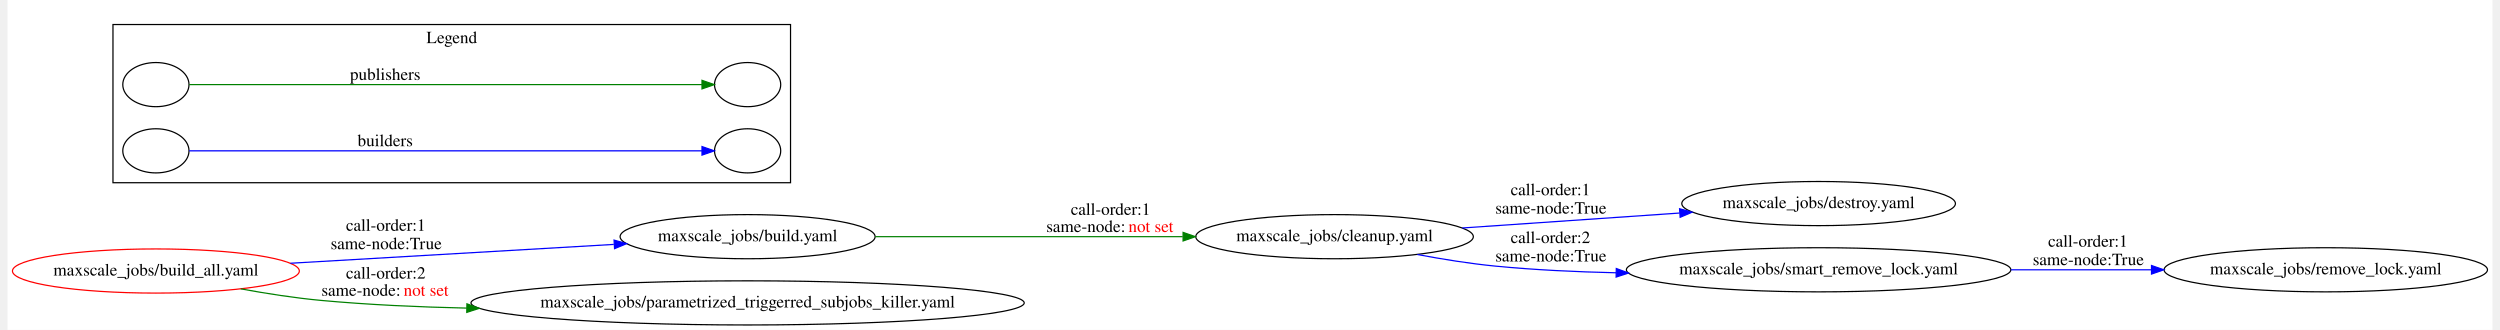
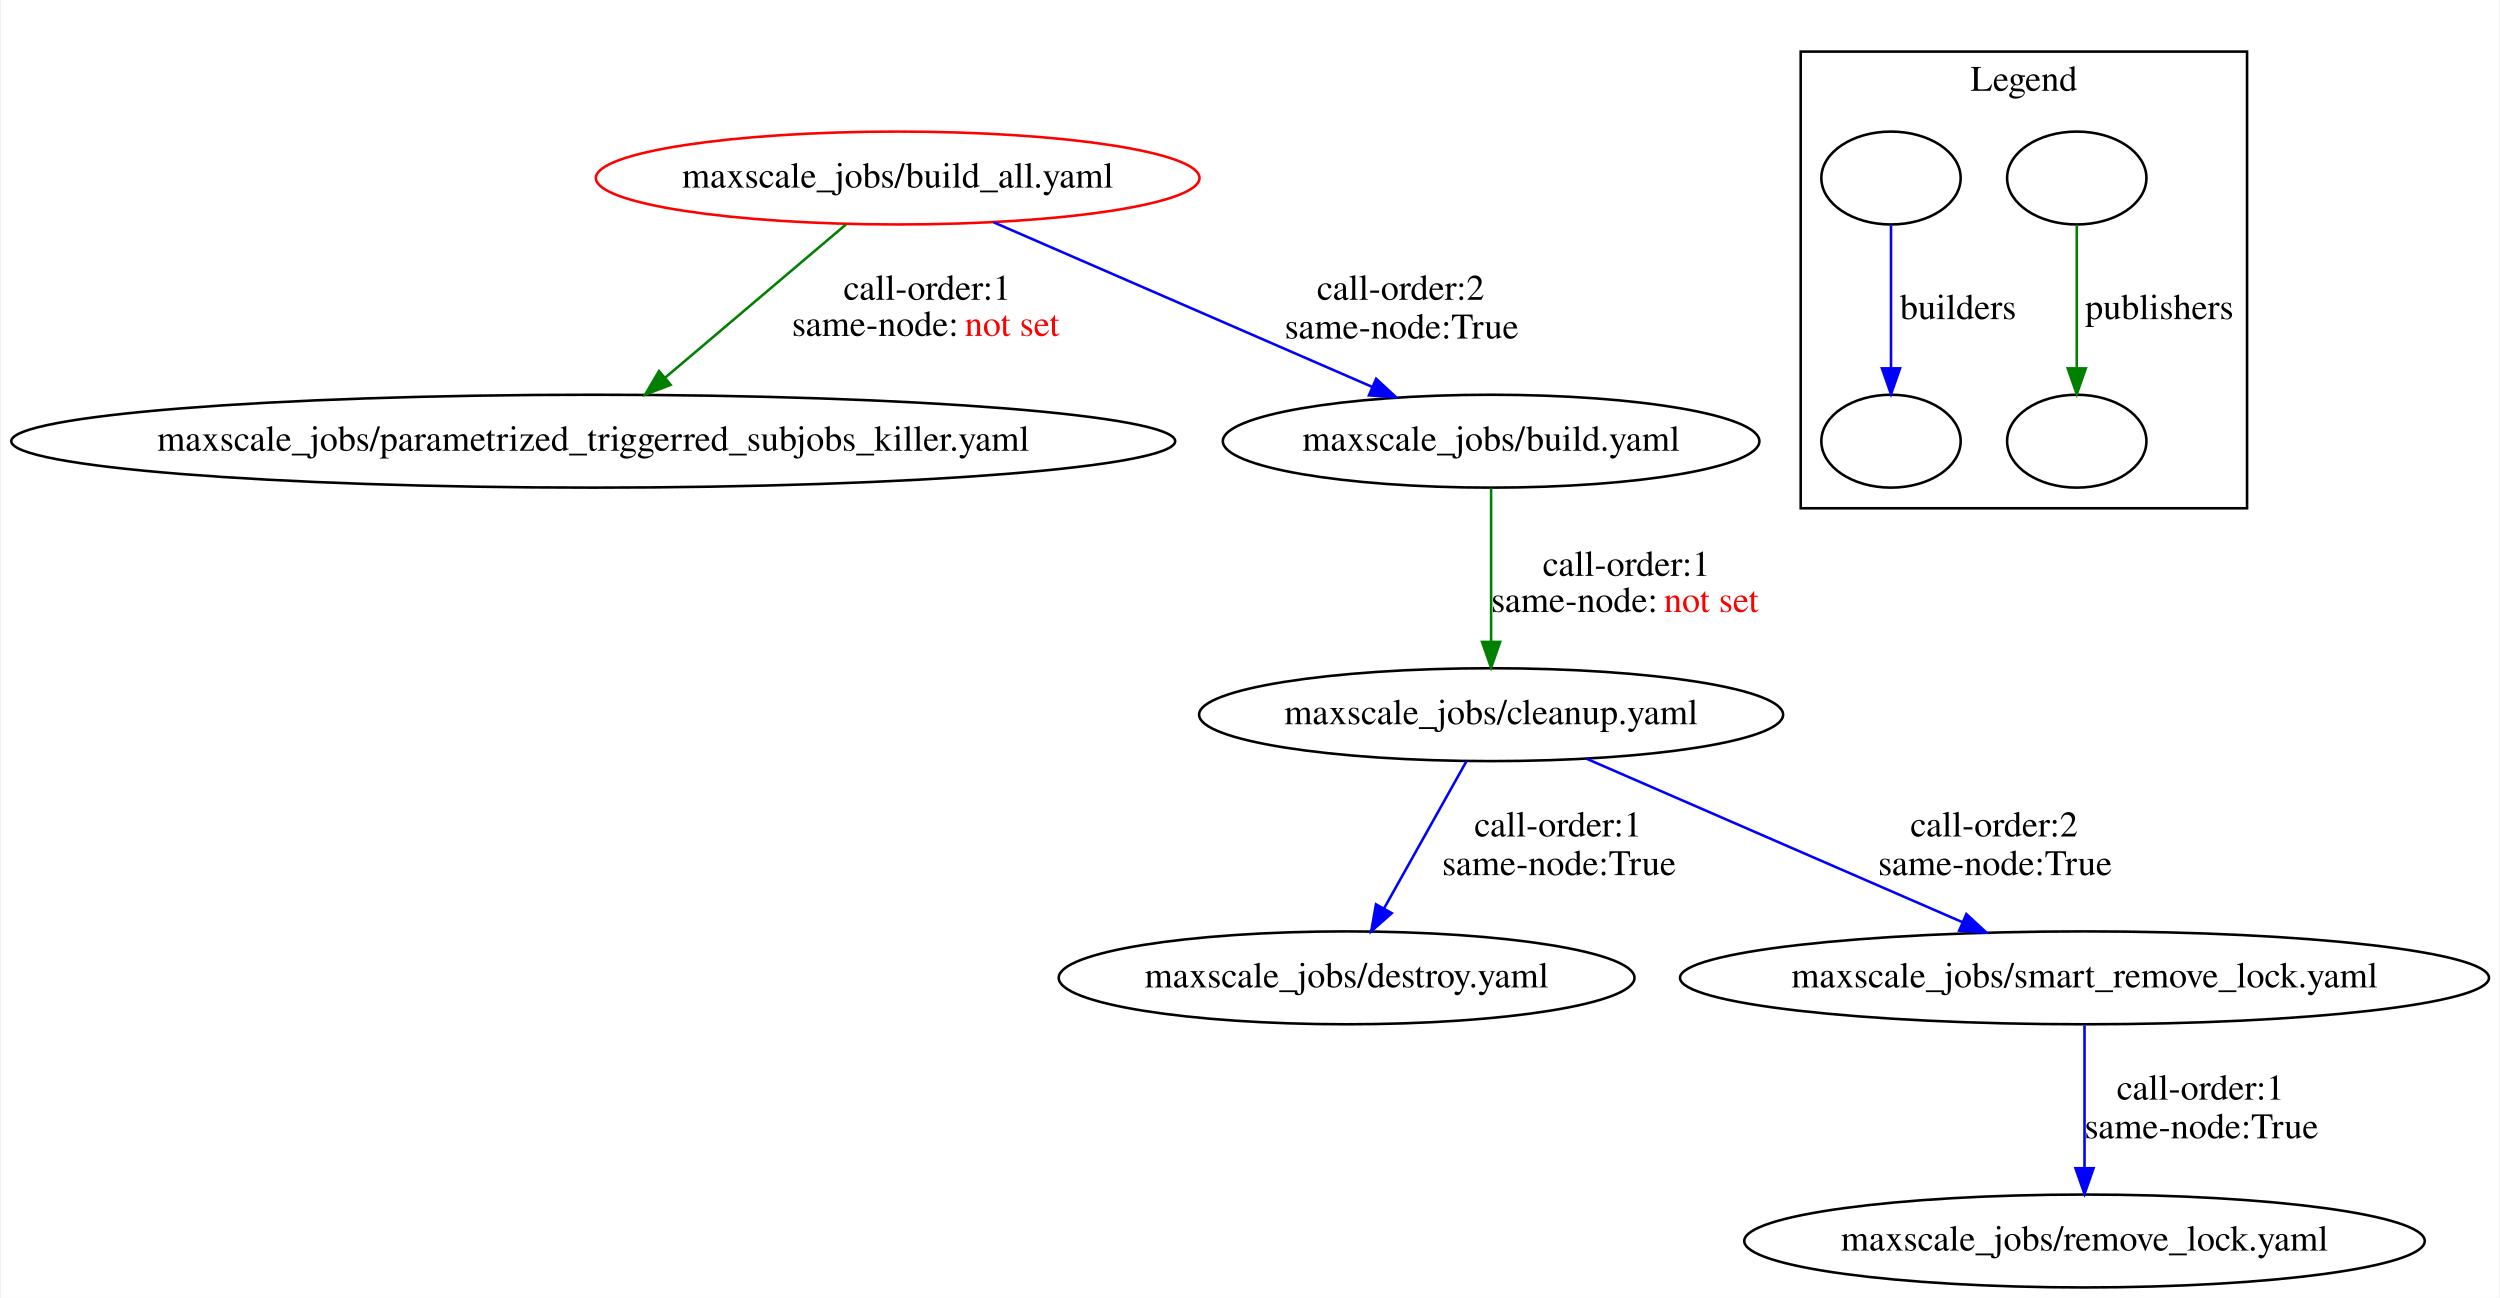
- <svg xmlns="http://www.w3.org/2000/svg" width="576pt" height="76pt" viewBox="0.00 0.00 576.00 76.46">
-   <g id="graph0" class="graph" transform="scale(0.284252 0.284252) rotate(0) translate(4 265)">
-     <polygon fill="white" stroke="none" points="-4,4 -4,-265 2022.37,-265 2022.37,4 -4,4" />
+ <svg xmlns="http://www.w3.org/2000/svg" width="576pt" height="299pt" viewBox="0.00 0.00 576.00 299.25">
+   <g id="graph0" class="graph" transform="scale(0.594939 0.594939) rotate(0) translate(4 499)">
+     <polygon fill="white" stroke="none" points="-4,4 -4,-499 964.166,-499 964.166,4 -4,4" />
    <g id="clust1" class="cluster" />
    <g id="clust2" class="cluster">
-       <polygon fill="none" stroke="black" points="81.99,-116 81.99,-245 634.509,-245 634.509,-116 81.99,-116" />
-       <text text-anchor="middle" x="358.249" y="-229.8" font-family="Times,serif" font-size="14.00">Legend</text>
+       <polygon fill="none" stroke="black" points="693.53,-302 693.53,-479 866.53,-479 866.53,-302 693.53,-302" />
+       <text text-anchor="middle" x="780.03" y="-463.8" font-family="Times,serif" font-size="14.00">Legend</text>
    </g>
    <g id="node1" class="node">
-       <ellipse fill="none" stroke="red" cx="116.99" cy="-44" rx="116.979" ry="18" />
-       <text text-anchor="middle" x="116.99" y="-40.3" font-family="Times,serif" font-size="14.00">maxscale_jobs/build_all.yaml</text>
+       <ellipse fill="none" stroke="red" cx="343.53" cy="-430" rx="116.979" ry="18" />
+       <text text-anchor="middle" x="343.53" y="-426.3" font-family="Times,serif" font-size="14.00">maxscale_jobs/build_all.yaml</text>
    </g>
    <g id="node2" class="node">
-       <ellipse fill="none" stroke="black" cx="599.509" cy="-72" rx="103.982" ry="18" />
-       <text text-anchor="middle" x="599.509" y="-68.3" font-family="Times,serif" font-size="14.00">maxscale_jobs/build.yaml</text>
+       <ellipse fill="none" stroke="black" cx="225.53" cy="-328" rx="225.56" ry="18" />
+       <text text-anchor="middle" x="225.53" y="-324.3" font-family="Times,serif" font-size="14.00">maxscale_jobs/parametrized_triggerred_subjobs_killer.yaml</text>
    </g>
    <g id="edge1" class="edge">
-       <path fill="none" stroke="blue" d="M226.727,-50.336C305.552,-54.929 411.677,-61.113 490.365,-65.698" />
-       <polygon fill="blue" stroke="blue" points="490.606,-69.218 500.792,-66.306 491.013,-62.23 490.606,-69.218" />
-       <text text-anchor="start" x="271.979" y="-76.8" font-family="Times,serif" font-size="14.00">call-order:1</text>
-       <text text-anchor="start" x="259.479" y="-61.8" font-family="Times,serif" font-size="14.00">same-node:True</text>
+       <path fill="none" stroke="green" d="M323.513,-412.036C304.272,-395.731 275.02,-370.941 253.484,-352.69" />
+       <polygon fill="green" stroke="green" points="255.537,-349.842 245.645,-346.047 251.011,-355.182 255.537,-349.842" />
+       <text text-anchor="start" x="322.53" y="-382.8" font-family="Times,serif" font-size="14.00">call-order:1</text>
+       <text text-anchor="start" x="302.53" y="-368.8" font-family="Times,serif" font-size="14.00">same-node: </text>
+       <text text-anchor="start" x="369.53" y="-368.8" font-family="Times,serif" font-size="14.00" fill="red">not set</text>
    </g>
    <g id="node3" class="node">
-       <ellipse fill="none" stroke="black" cx="599.509" cy="-18" rx="225.56" ry="18" />
-       <text text-anchor="middle" x="599.509" y="-14.3" font-family="Times,serif" font-size="14.00">maxscale_jobs/parametrized_triggerred_subjobs_killer.yaml</text>
+       <ellipse fill="none" stroke="black" cx="573.53" cy="-328" rx="103.982" ry="18" />
+       <text text-anchor="middle" x="573.53" y="-324.3" font-family="Times,serif" font-size="14.00">maxscale_jobs/build.yaml</text>
    </g>
    <g id="edge2" class="edge">
-       <path fill="none" stroke="green" d="M186.19,-29.454C207.189,-25.605 230.446,-21.976 251.979,-20 290.226,-16.49 330.947,-14.607 370.53,-13.757" />
-       <polygon fill="green" stroke="green" points="370.637,-17.255 380.567,-13.562 370.501,-10.257 370.637,-17.255" />
-       <text text-anchor="start" x="271.979" y="-37.8" font-family="Times,serif" font-size="14.00">call-order:2</text>
-       <text text-anchor="start" x="251.979" y="-23.8" font-family="Times,serif" font-size="14.00">same-node: </text>
-       <text text-anchor="start" x="318.979" y="-23.8" font-family="Times,serif" font-size="14.00" fill="red">not set</text>
+       <path fill="none" stroke="blue" d="M380.739,-412.822C420.69,-395.452 484.222,-367.83 527.341,-349.082" />
+       <polygon fill="blue" stroke="blue" points="528.98,-352.186 536.755,-344.989 526.189,-345.767 528.98,-352.186" />
+       <text text-anchor="start" x="506.03" y="-382.8" font-family="Times,serif" font-size="14.00">call-order:2</text>
+       <text text-anchor="start" x="493.53" y="-367.8" font-family="Times,serif" font-size="14.00">same-node:True</text>
    </g>
    <g id="node5" class="node">
-       <ellipse fill="none" stroke="black" cx="1078.13" cy="-72" rx="113.18" ry="18" />
-       <text text-anchor="middle" x="1078.13" y="-68.3" font-family="Times,serif" font-size="14.00">maxscale_jobs/cleanup.yaml</text>
+       <ellipse fill="none" stroke="black" cx="573.53" cy="-222" rx="113.18" ry="18" />
+       <text text-anchor="middle" x="573.53" y="-218.3" font-family="Times,serif" font-size="14.00">maxscale_jobs/cleanup.yaml</text>
    </g>
    <g id="edge6" class="edge">
-       <path fill="none" stroke="green" d="M703.635,-72C777.246,-72 876.57,-72 954.288,-72" />
-       <polygon fill="green" stroke="green" points="954.621,-75.5 964.621,-72 954.621,-68.5 954.621,-75.5" />
-       <text text-anchor="start" x="863.039" y="-89.8" font-family="Times,serif" font-size="14.00">call-order:1</text>
-       <text text-anchor="start" x="843.039" y="-75.8" font-family="Times,serif" font-size="14.00">same-node: </text>
-       <text text-anchor="start" x="910.039" y="-75.8" font-family="Times,serif" font-size="14.00" fill="red">not set</text>
+       <path fill="none" stroke="green" d="M573.53,-309.827C573.53,-293.643 573.53,-269.131 573.53,-250.273" />
+       <polygon fill="green" stroke="green" points="577.03,-250.199 573.53,-240.199 570.03,-250.199 577.03,-250.199" />
+       <text text-anchor="start" x="593.53" y="-275.8" font-family="Times,serif" font-size="14.00">call-order:1</text>
+       <text text-anchor="start" x="573.53" y="-261.8" font-family="Times,serif" font-size="14.00">same-node: </text>
+       <text text-anchor="start" x="640.53" y="-261.8" font-family="Times,serif" font-size="14.00" fill="red">not set</text>
    </g>
    <g id="node4" class="node">
-       <ellipse fill="none" stroke="black" cx="1886.43" cy="-45" rx="131.877" ry="18" />
-       <text text-anchor="middle" x="1886.43" y="-41.3" font-family="Times,serif" font-size="14.00">maxscale_jobs/remove_lock.yaml</text>
+       <ellipse fill="none" stroke="black" cx="803.53" cy="-18" rx="131.877" ry="18" />
+       <text text-anchor="middle" x="803.53" y="-14.3" font-family="Times,serif" font-size="14.00">maxscale_jobs/remove_lock.yaml</text>
    </g>
    <g id="node6" class="node">
-       <ellipse fill="none" stroke="black" cx="1472.86" cy="-99" rx="111.581" ry="18" />
-       <text text-anchor="middle" x="1472.86" y="-95.3" font-family="Times,serif" font-size="14.00">maxscale_jobs/destroy.yaml</text>
+       <ellipse fill="none" stroke="black" cx="517.53" cy="-120" rx="111.581" ry="18" />
+       <text text-anchor="middle" x="517.53" y="-116.3" font-family="Times,serif" font-size="14.00">maxscale_jobs/destroy.yaml</text>
    </g>
    <g id="edge3" class="edge">
-       <path fill="none" stroke="blue" d="M1182.31,-79.094C1236.76,-82.837 1303.65,-87.436 1359.42,-91.27" />
-       <polygon fill="blue" stroke="blue" points="1359.48,-94.783 1369.7,-91.977 1359.96,-87.799 1359.48,-94.783" />
-       <text text-anchor="start" x="1221.72" y="-105.8" font-family="Times,serif" font-size="14.00">call-order:1</text>
-       <text text-anchor="start" x="1209.22" y="-90.8" font-family="Times,serif" font-size="14.00">same-node:True</text>
+       <path fill="none" stroke="blue" d="M564.03,-204.036C555.261,-188.377 542.11,-164.893 532.029,-146.891" />
+       <polygon fill="blue" stroke="blue" points="535.016,-145.062 527.076,-138.047 528.909,-148.482 535.016,-145.062" />
+       <text text-anchor="start" x="567.03" y="-174.8" font-family="Times,serif" font-size="14.00">call-order:1</text>
+       <text text-anchor="start" x="554.53" y="-159.8" font-family="Times,serif" font-size="14.00">same-node:True</text>
    </g>
    <g id="node7" class="node">
-       <ellipse fill="none" stroke="black" cx="1472.86" cy="-45" rx="156.772" ry="18" />
-       <text text-anchor="middle" x="1472.86" y="-41.3" font-family="Times,serif" font-size="14.00">maxscale_jobs/smart_remove_lock.yaml</text>
+       <ellipse fill="none" stroke="black" cx="803.53" cy="-120" rx="156.772" ry="18" />
+       <text text-anchor="middle" x="803.53" y="-116.3" font-family="Times,serif" font-size="14.00">maxscale_jobs/smart_remove_lock.yaml</text>
    </g>
    <g id="edge4" class="edge">
-       <path fill="none" stroke="blue" d="M1145.67,-57.462C1165.97,-53.64 1188.42,-50.023 1209.22,-48 1240.99,-44.91 1275.03,-43.286 1307.71,-42.557" />
-       <polygon fill="blue" stroke="blue" points="1307.88,-46.055 1317.81,-42.359 1307.74,-39.056 1307.88,-46.055" />
-       <text text-anchor="start" x="1221.72" y="-66.8" font-family="Times,serif" font-size="14.00">call-order:2</text>
-       <text text-anchor="start" x="1209.22" y="-51.8" font-family="Times,serif" font-size="14.00">same-node:True</text>
+       <path fill="none" stroke="blue" d="M610.483,-204.933C650.032,-187.738 712.897,-160.406 756.079,-141.631" />
+       <polygon fill="blue" stroke="blue" points="757.745,-144.723 765.52,-137.526 754.954,-138.304 757.745,-144.723" />
+       <text text-anchor="start" x="736.03" y="-174.8" font-family="Times,serif" font-size="14.00">call-order:2</text>
+       <text text-anchor="start" x="723.53" y="-159.8" font-family="Times,serif" font-size="14.00">same-node:True</text>
    </g>
    <g id="edge5" class="edge">
-       <path fill="none" stroke="blue" d="M1629.75,-45C1667.29,-45 1707.18,-45 1744.02,-45" />
-       <polygon fill="blue" stroke="blue" points="1744.32,-48.5 1754.32,-45 1744.32,-41.5 1744.32,-48.5" />
-       <text text-anchor="start" x="1659.99" y="-63.8" font-family="Times,serif" font-size="14.00">call-order:1</text>
-       <text text-anchor="start" x="1647.49" y="-48.8" font-family="Times,serif" font-size="14.00">same-node:True</text>
+       <path fill="none" stroke="blue" d="M803.53,-101.581C803.53,-86.382 803.53,-64.067 803.53,-46.464" />
+       <polygon fill="blue" stroke="blue" points="807.03,-46.219 803.53,-36.219 800.03,-46.219 807.03,-46.219" />
+       <text text-anchor="start" x="816.03" y="-72.8" font-family="Times,serif" font-size="14.00">call-order:1</text>
+       <text text-anchor="start" x="803.53" y="-57.8" font-family="Times,serif" font-size="14.00">same-node:True</text>
    </g>
    <g id="node8" class="node">
-       <ellipse fill="none" stroke="black" cx="116.99" cy="-196" rx="27" ry="18" />
+       <ellipse fill="none" stroke="black" cx="800.53" cy="-430" rx="27" ry="18" />
    </g>
    <g id="node9" class="node">
-       <ellipse fill="none" stroke="black" cx="599.509" cy="-196" rx="27" ry="18" />
+       <ellipse fill="none" stroke="black" cx="800.53" cy="-328" rx="27" ry="18" />
    </g>
    <g id="edge7" class="edge">
-       <path fill="none" stroke="green" d="M144.166,-196C224.783,-196 469.449,-196 562.272,-196" />
-       <polygon fill="green" stroke="green" points="562.309,-199.5 572.309,-196 562.309,-192.5 562.309,-199.5" />
-       <text text-anchor="middle" x="303.979" y="-199.8" font-family="Times,serif" font-size="14.00">  publishers</text>
+       <path fill="none" stroke="green" d="M800.53,-411.581C800.53,-396.382 800.53,-374.067 800.53,-356.464" />
+       <polygon fill="green" stroke="green" points="804.03,-356.219 800.53,-346.219 797.03,-356.219 804.03,-356.219" />
+       <text text-anchor="middle" x="832.53" y="-375.3" font-family="Times,serif" font-size="14.00">  publishers</text>
    </g>
    <g id="node10" class="node">
-       <ellipse fill="none" stroke="black" cx="116.99" cy="-142" rx="27" ry="18" />
+       <ellipse fill="none" stroke="black" cx="728.53" cy="-430" rx="27" ry="18" />
    </g>
    <g id="node11" class="node">
-       <ellipse fill="none" stroke="black" cx="599.509" cy="-142" rx="27" ry="18" />
+       <ellipse fill="none" stroke="black" cx="728.53" cy="-328" rx="27" ry="18" />
    </g>
    <g id="edge8" class="edge">
-       <path fill="none" stroke="blue" d="M144.166,-142C224.783,-142 469.449,-142 562.272,-142" />
-       <polygon fill="blue" stroke="blue" points="562.309,-145.5 572.309,-142 562.309,-138.5 562.309,-145.5" />
-       <text text-anchor="middle" x="303.979" y="-145.8" font-family="Times,serif" font-size="14.00">  builders</text>
+       <path fill="none" stroke="blue" d="M728.53,-411.581C728.53,-396.382 728.53,-374.067 728.53,-356.464" />
+       <polygon fill="blue" stroke="blue" points="732.03,-356.219 728.53,-346.219 725.03,-356.219 732.03,-356.219" />
+       <text text-anchor="middle" x="754.53" y="-375.3" font-family="Times,serif" font-size="14.00">  builders</text>
    </g>
  </g>
</svg>
